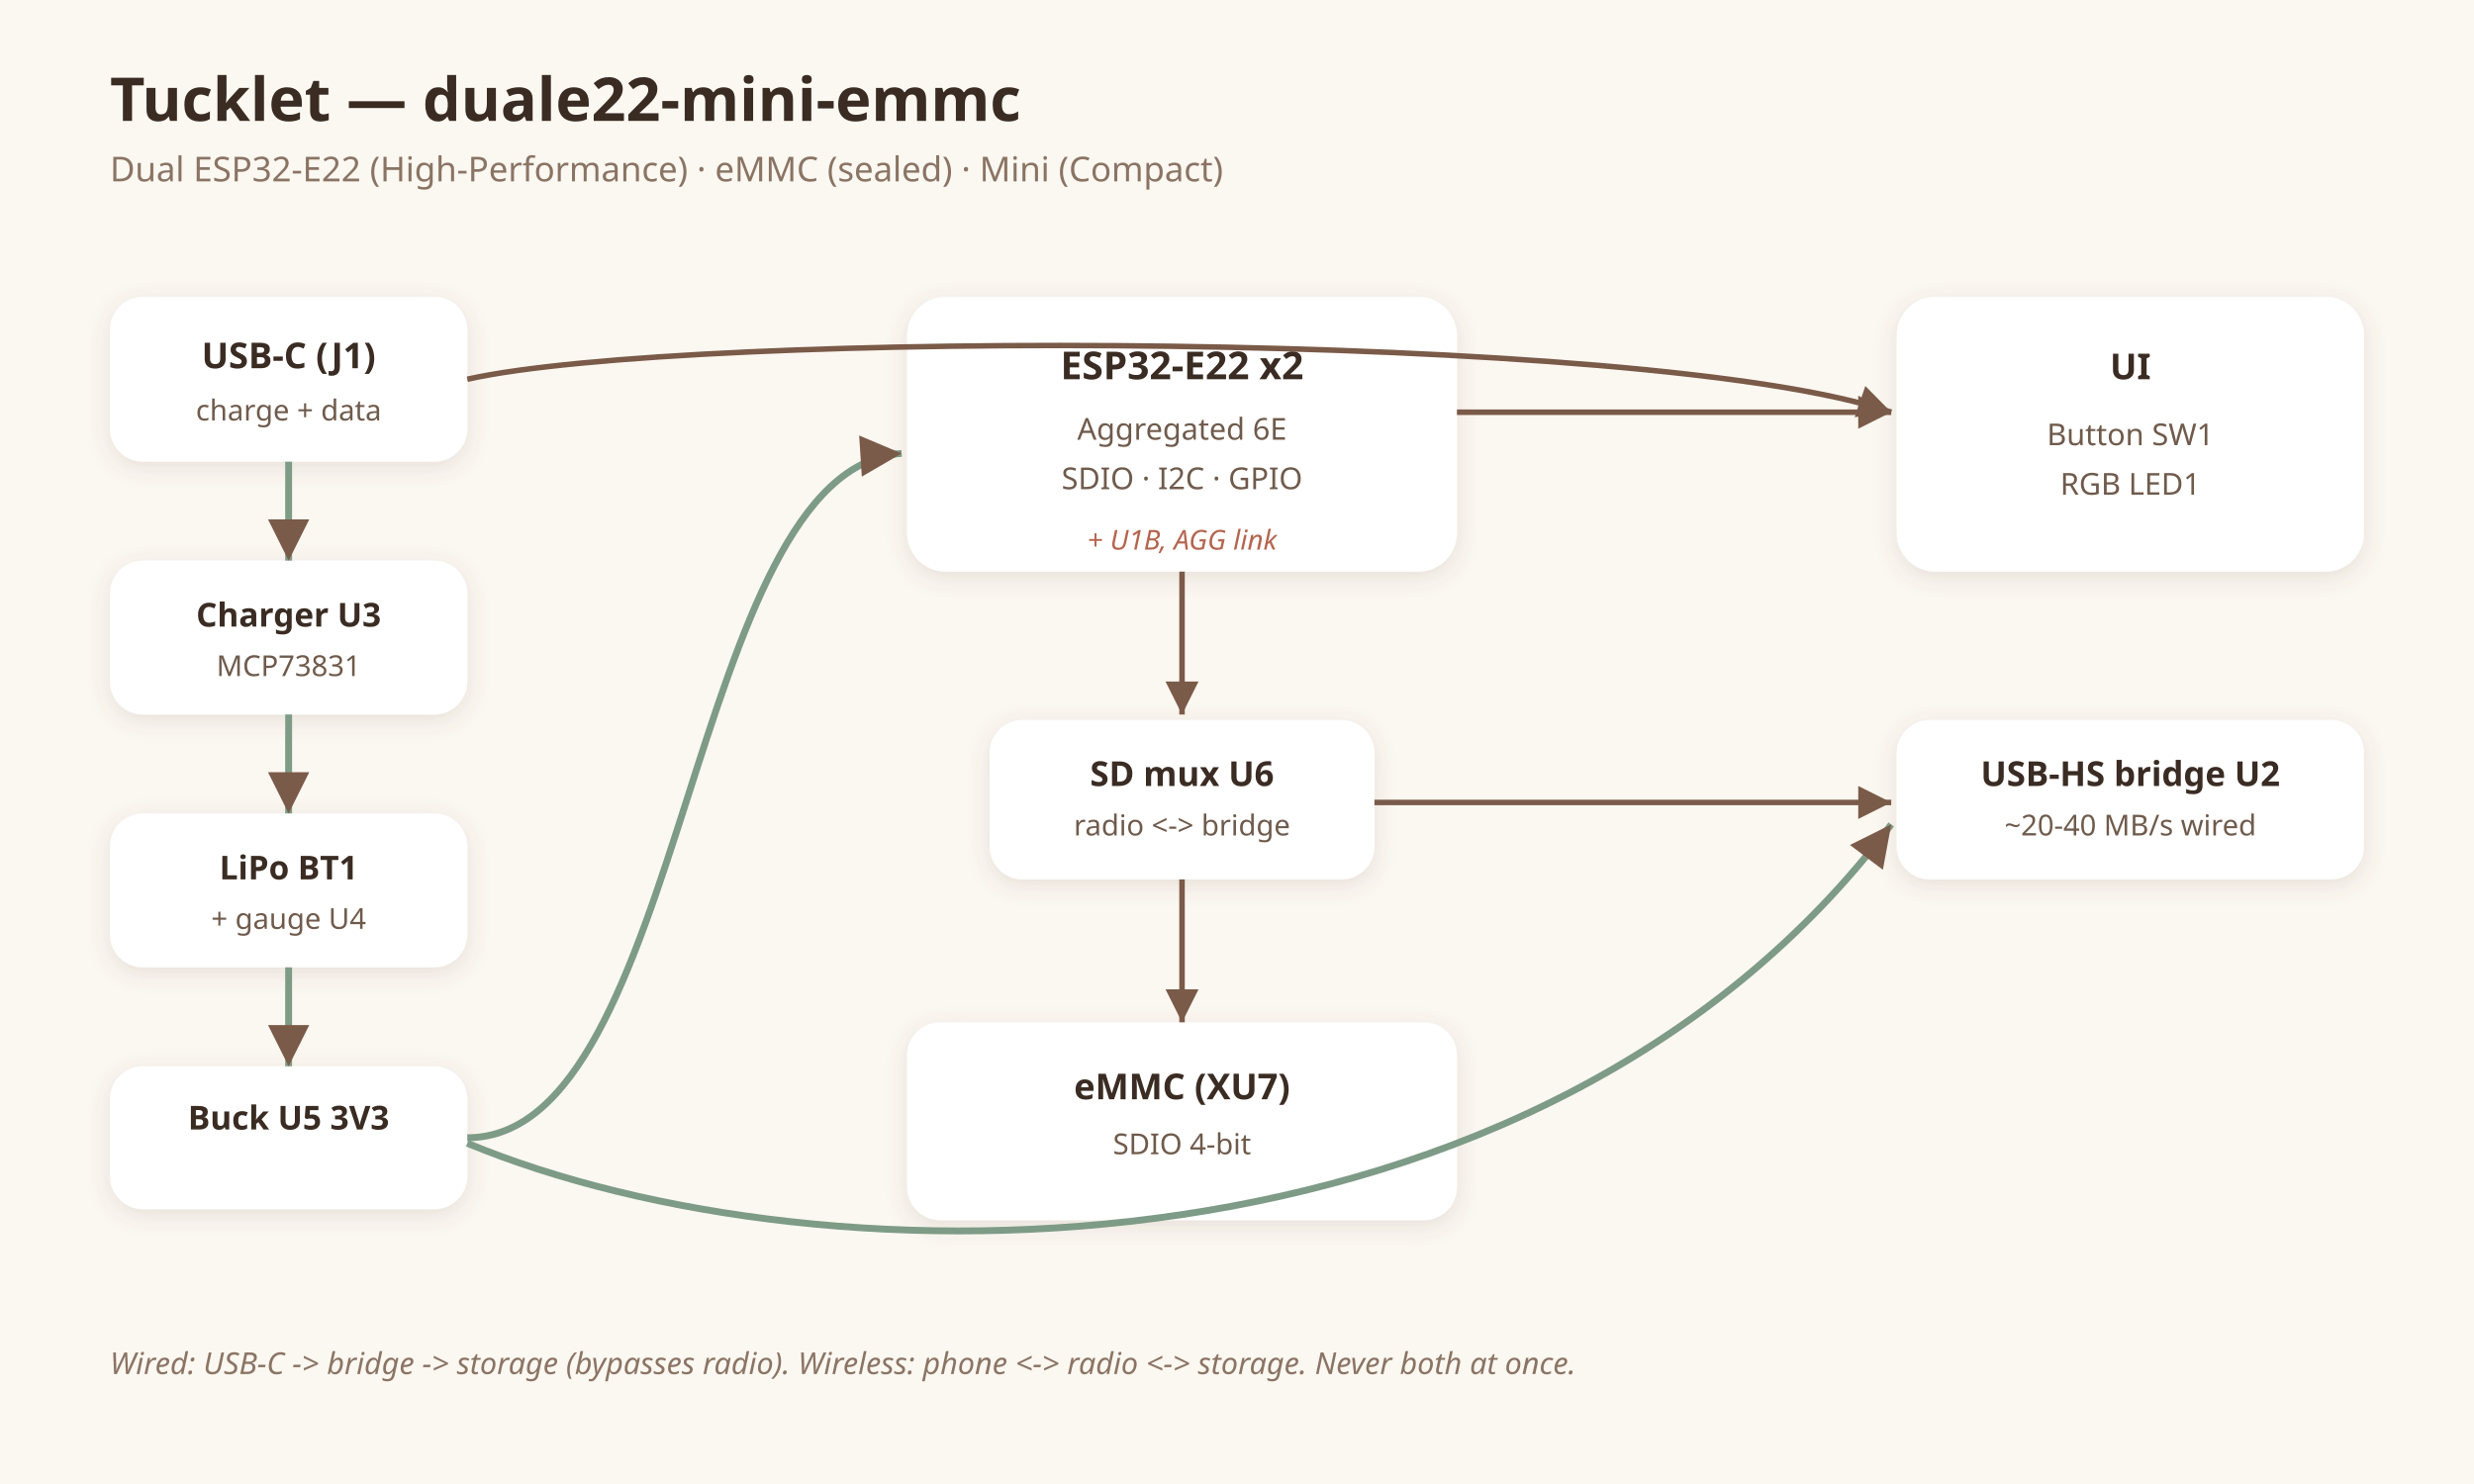
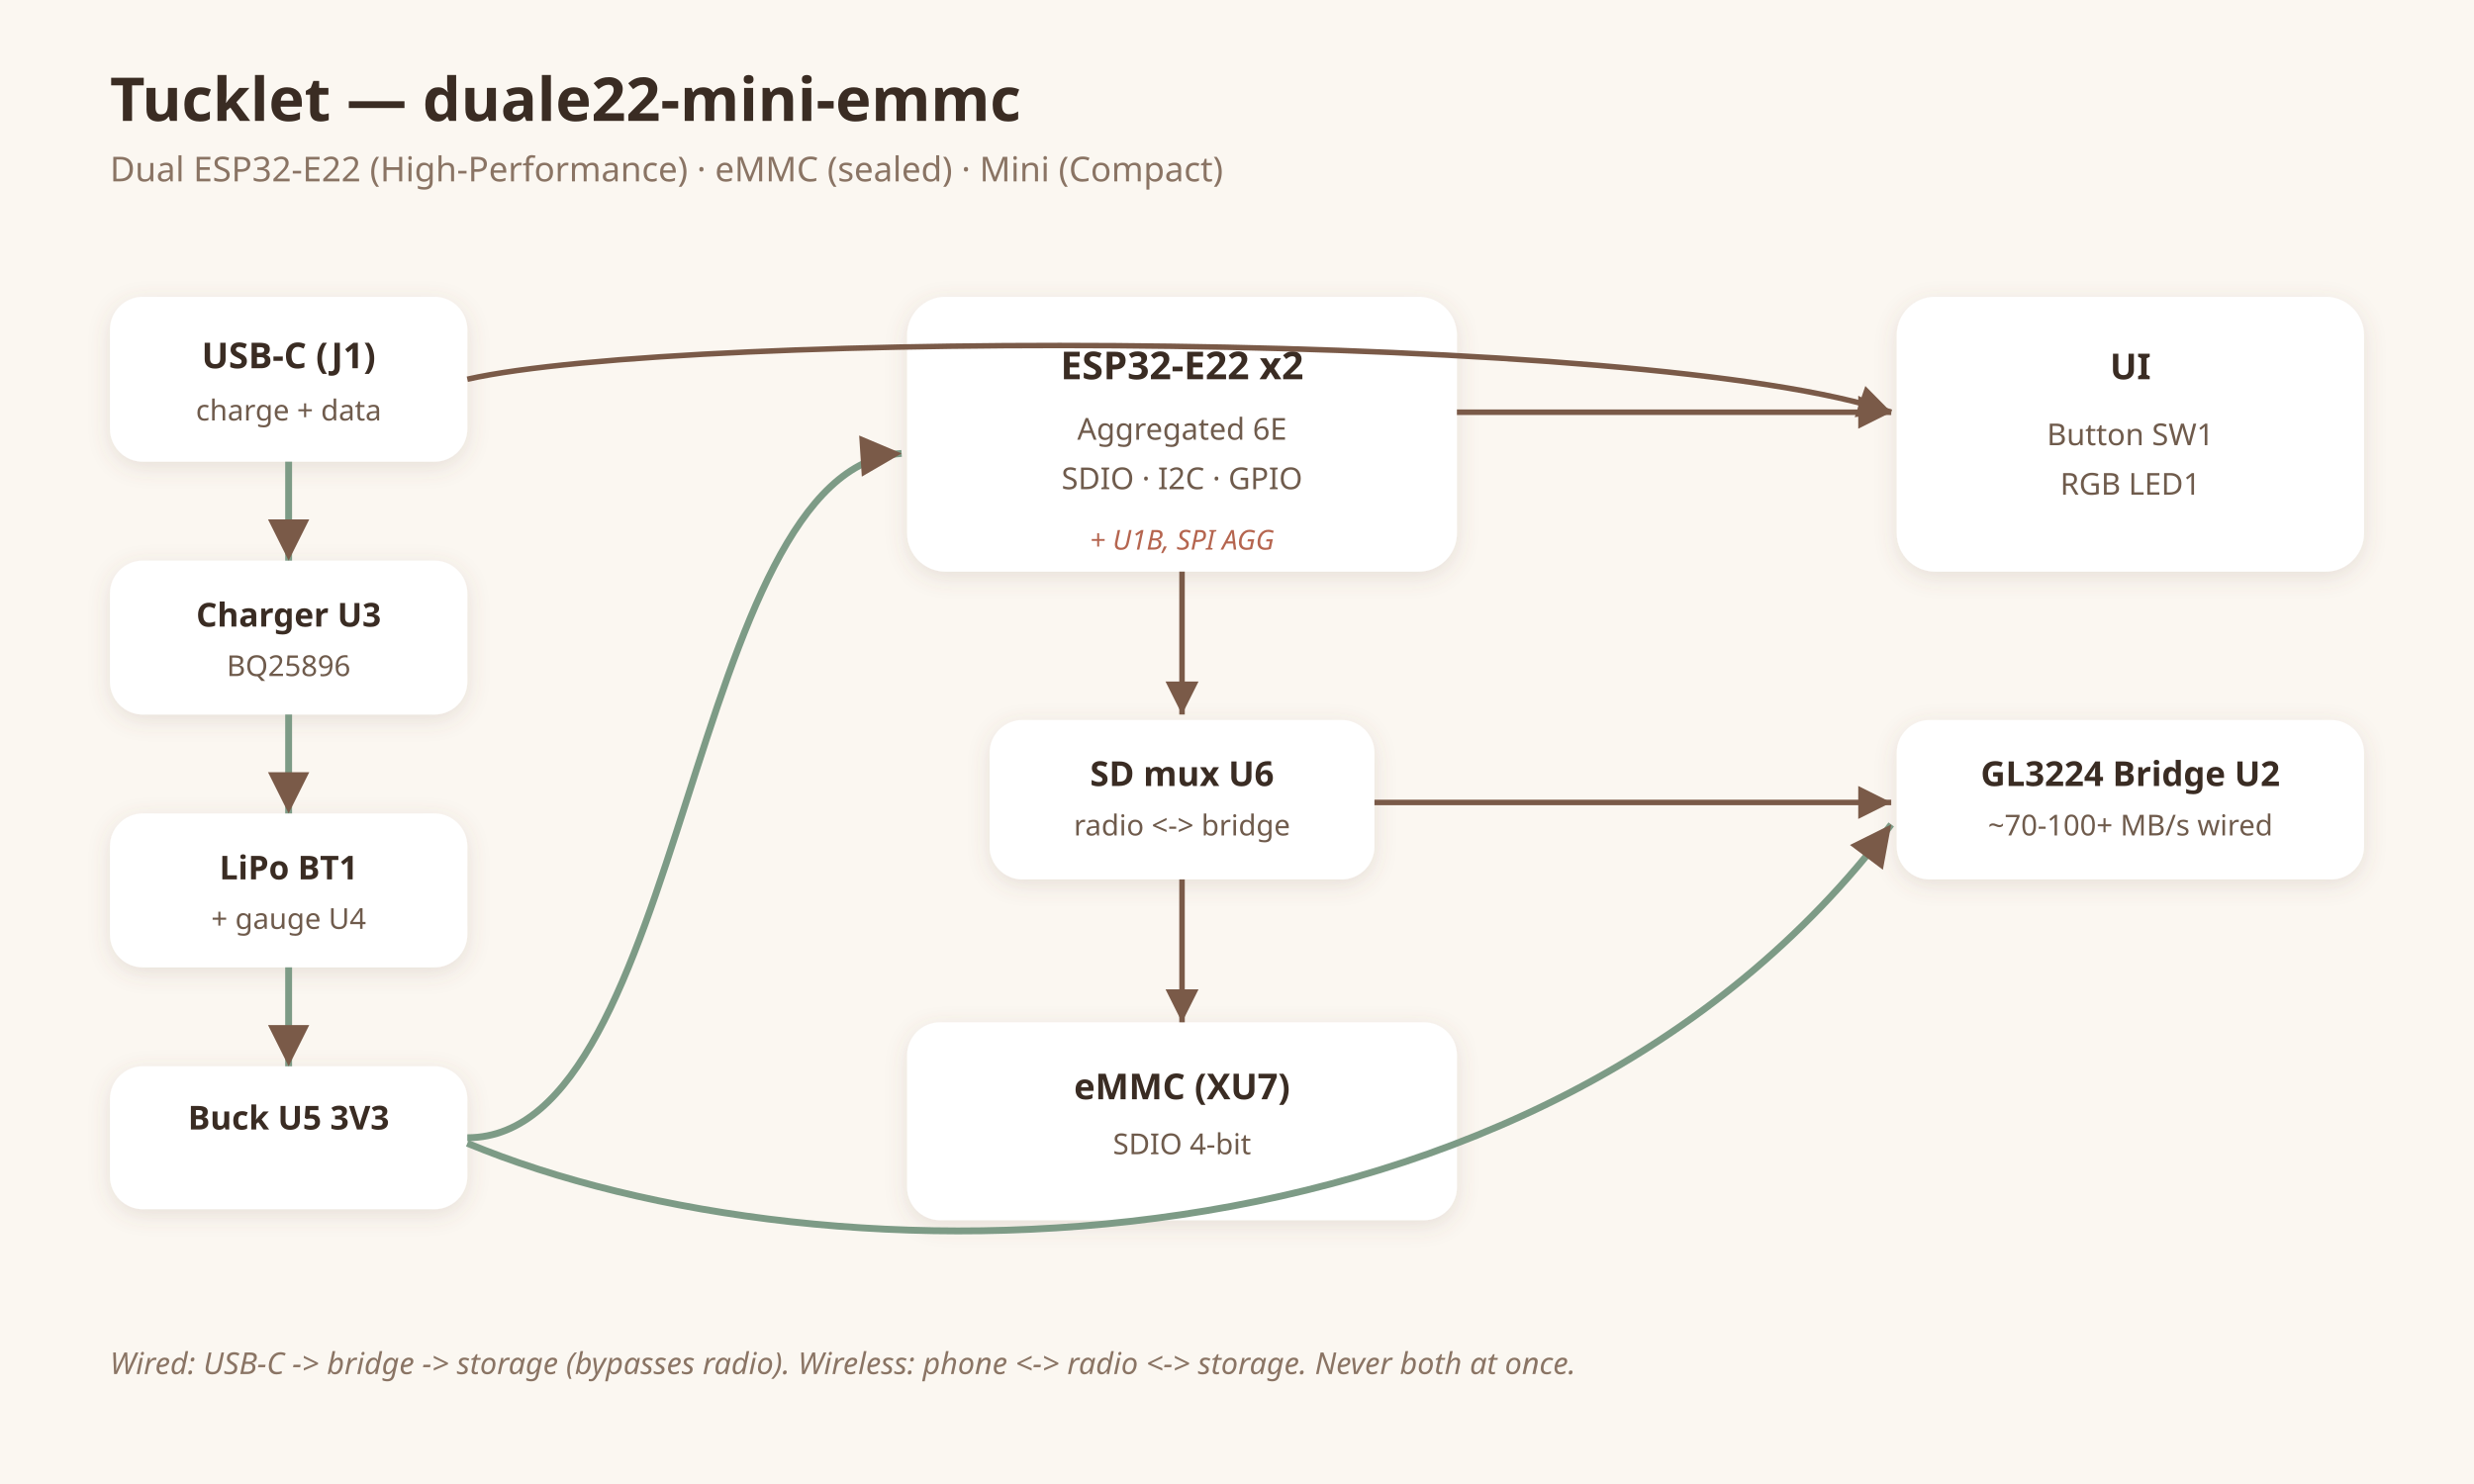
<svg xmlns="http://www.w3.org/2000/svg" viewBox="0 0 900 540" font-family="system-ui, sans-serif">
  <defs>
    <filter id="s" x="-20%" y="-20%" width="140%" height="140%">
      <feDropShadow dx="0" dy="2" stdDeviation="4" flood-color="#7a5a48" flood-opacity="0.16" />
    </filter>
    <marker id="a" markerWidth="9" markerHeight="9" refX="6" refY="3" orient="auto">
      <path d="M0,0 L6,3 L0,6 Z" fill="#7a5a48" />
    </marker>
  </defs>
  <rect width="900" height="540" fill="#fbf7f1" />
  <text x="40" y="44" font-size="22" font-weight="bold" fill="#3a2c23">Tucklet — duale22-mini-emmc</text>
  <text x="40" y="66" font-size="12.5" fill="#8a7464">Dual ESP32-E22 (High-Performance) · eMMC (sealed) · Mini (Compact)</text>
  <g filter="url(#s)">
    <rect x="40" y="108" width="130" height="60" rx="12" fill="#fff" />
  </g>
  <text x="105" y="134" text-anchor="middle" font-size="13" font-weight="bold" fill="#3a2c23">USB-C (J1)</text>
  <text x="105" y="153" text-anchor="middle" font-size="10.5" fill="#6f5b4c">charge + data</text>
  <g filter="url(#s)">
    <rect x="40" y="204" width="130" height="56" rx="12" fill="#fff" />
  </g>
  <text x="105" y="228" text-anchor="middle" font-size="12" font-weight="bold" fill="#3a2c23">Charger U3</text>
-   <text x="105" y="246" text-anchor="middle" font-size="10.5" fill="#6f5b4c">MCP73831</text>
+   <text x="105" y="246" text-anchor="middle" font-size="10.5" fill="#6f5b4c">BQ25896</text>
  <g filter="url(#s)">
    <rect x="40" y="296" width="130" height="56" rx="12" fill="#fff" />
  </g>
  <text x="105" y="320" text-anchor="middle" font-size="12" font-weight="bold" fill="#3a2c23">LiPo BT1</text>
  <text x="105" y="338" text-anchor="middle" font-size="10.5" fill="#6f5b4c">+ gauge U4</text>
  <g filter="url(#s)">
    <rect x="40" y="388" width="130" height="52" rx="12" fill="#fff" />
  </g>
  <text x="105" y="411" text-anchor="middle" font-size="12" font-weight="bold" fill="#3a2c23">Buck U5 3V3</text>
  <g filter="url(#s)">
    <rect x="330" y="108" width="200" height="100" rx="14" fill="#fff" />
  </g>
  <text x="430" y="138" text-anchor="middle" font-size="14" font-weight="bold" fill="#3a2c23">ESP32-E22 x2</text>
  <text x="430" y="160" text-anchor="middle" font-size="11" fill="#6f5b4c">Aggregated 6E</text>
  <text x="430" y="178" text-anchor="middle" font-size="11" fill="#6f5b4c">SDIO · I2C · GPIO</text>
-   <text x="430" y="200" text-anchor="middle" font-size="10" fill="#b5654f" font-style="italic">+ U1B, AGG link</text>
+   <text x="430" y="200" text-anchor="middle" font-size="10" fill="#b5654f" font-style="italic">+ U1B, SPI AGG</text>
  <g filter="url(#s)">
    <rect x="360" y="262" width="140" height="58" rx="12" fill="#fff" />
  </g>
  <text x="430" y="286" text-anchor="middle" font-size="12.5" font-weight="bold" fill="#3a2c23">SD mux U6</text>
  <text x="430" y="304" text-anchor="middle" font-size="10.5" fill="#6f5b4c">radio &lt;-&gt; bridge</text>
  <g filter="url(#s)">
    <rect x="330" y="372" width="200" height="72" rx="12" fill="#fff" />
  </g>
  <text x="430" y="400" text-anchor="middle" font-size="13" font-weight="bold" fill="#3a2c23">eMMC (XU7)</text>
  <text x="430" y="420" text-anchor="middle" font-size="10.5" fill="#6f5b4c">SDIO 4-bit</text>
  <g filter="url(#s)">
    <rect x="690" y="262" width="170" height="58" rx="12" fill="#fff" />
  </g>
-   <text x="775" y="286" text-anchor="middle" font-size="12.5" font-weight="bold" fill="#3a2c23">USB-HS bridge U2</text>
-   <text x="775" y="304" text-anchor="middle" font-size="10.5" fill="#6f5b4c">~20-40 MB/s wired</text>
+   <text x="775" y="286" text-anchor="middle" font-size="12.5" font-weight="bold" fill="#3a2c23">GL3224 Bridge U2</text>
+   <text x="775" y="304" text-anchor="middle" font-size="10.5" fill="#6f5b4c">~70-100+ MB/s wired</text>
  <g filter="url(#s)">
    <rect x="690" y="108" width="170" height="100" rx="14" fill="#fff" />
  </g>
  <text x="775" y="138" text-anchor="middle" font-size="13" font-weight="bold" fill="#3a2c23">UI</text>
  <text x="775" y="162" text-anchor="middle" font-size="11" fill="#6f5b4c">Button SW1</text>
  <text x="775" y="180" text-anchor="middle" font-size="11" fill="#6f5b4c">RGB LED1</text>
  <g stroke="#7d9b86" stroke-width="2.5" fill="none" marker-end="url(#a)">
    <path d="M105,168 L105,204" />
    <path d="M105,260 L105,296" />
    <path d="M105,352 L105,388" />
    <path d="M170,414 C 250,414 250,170 328,165" />
    <path d="M170,416 C 300,470 560,470 688,300" />
  </g>
  <g stroke="#7a5a48" stroke-width="2" fill="none" marker-end="url(#a)">
    <path d="M430,208 L430,260" />
    <path d="M430,320 L430,372" />
    <path d="M500,292 L688,292" />
    <path d="M170,138 C 250,120 600,120 688,150" />
    <path d="M530,150 C 600,150 640,150 688,150" />
  </g>
  <text x="40" y="500" font-size="11" fill="#8a7464" font-style="italic">Wired: USB-C -&gt; bridge -&gt; storage (bypasses radio). Wireless: phone &lt;-&gt; radio &lt;-&gt; storage. Never both at once.</text>
</svg>
